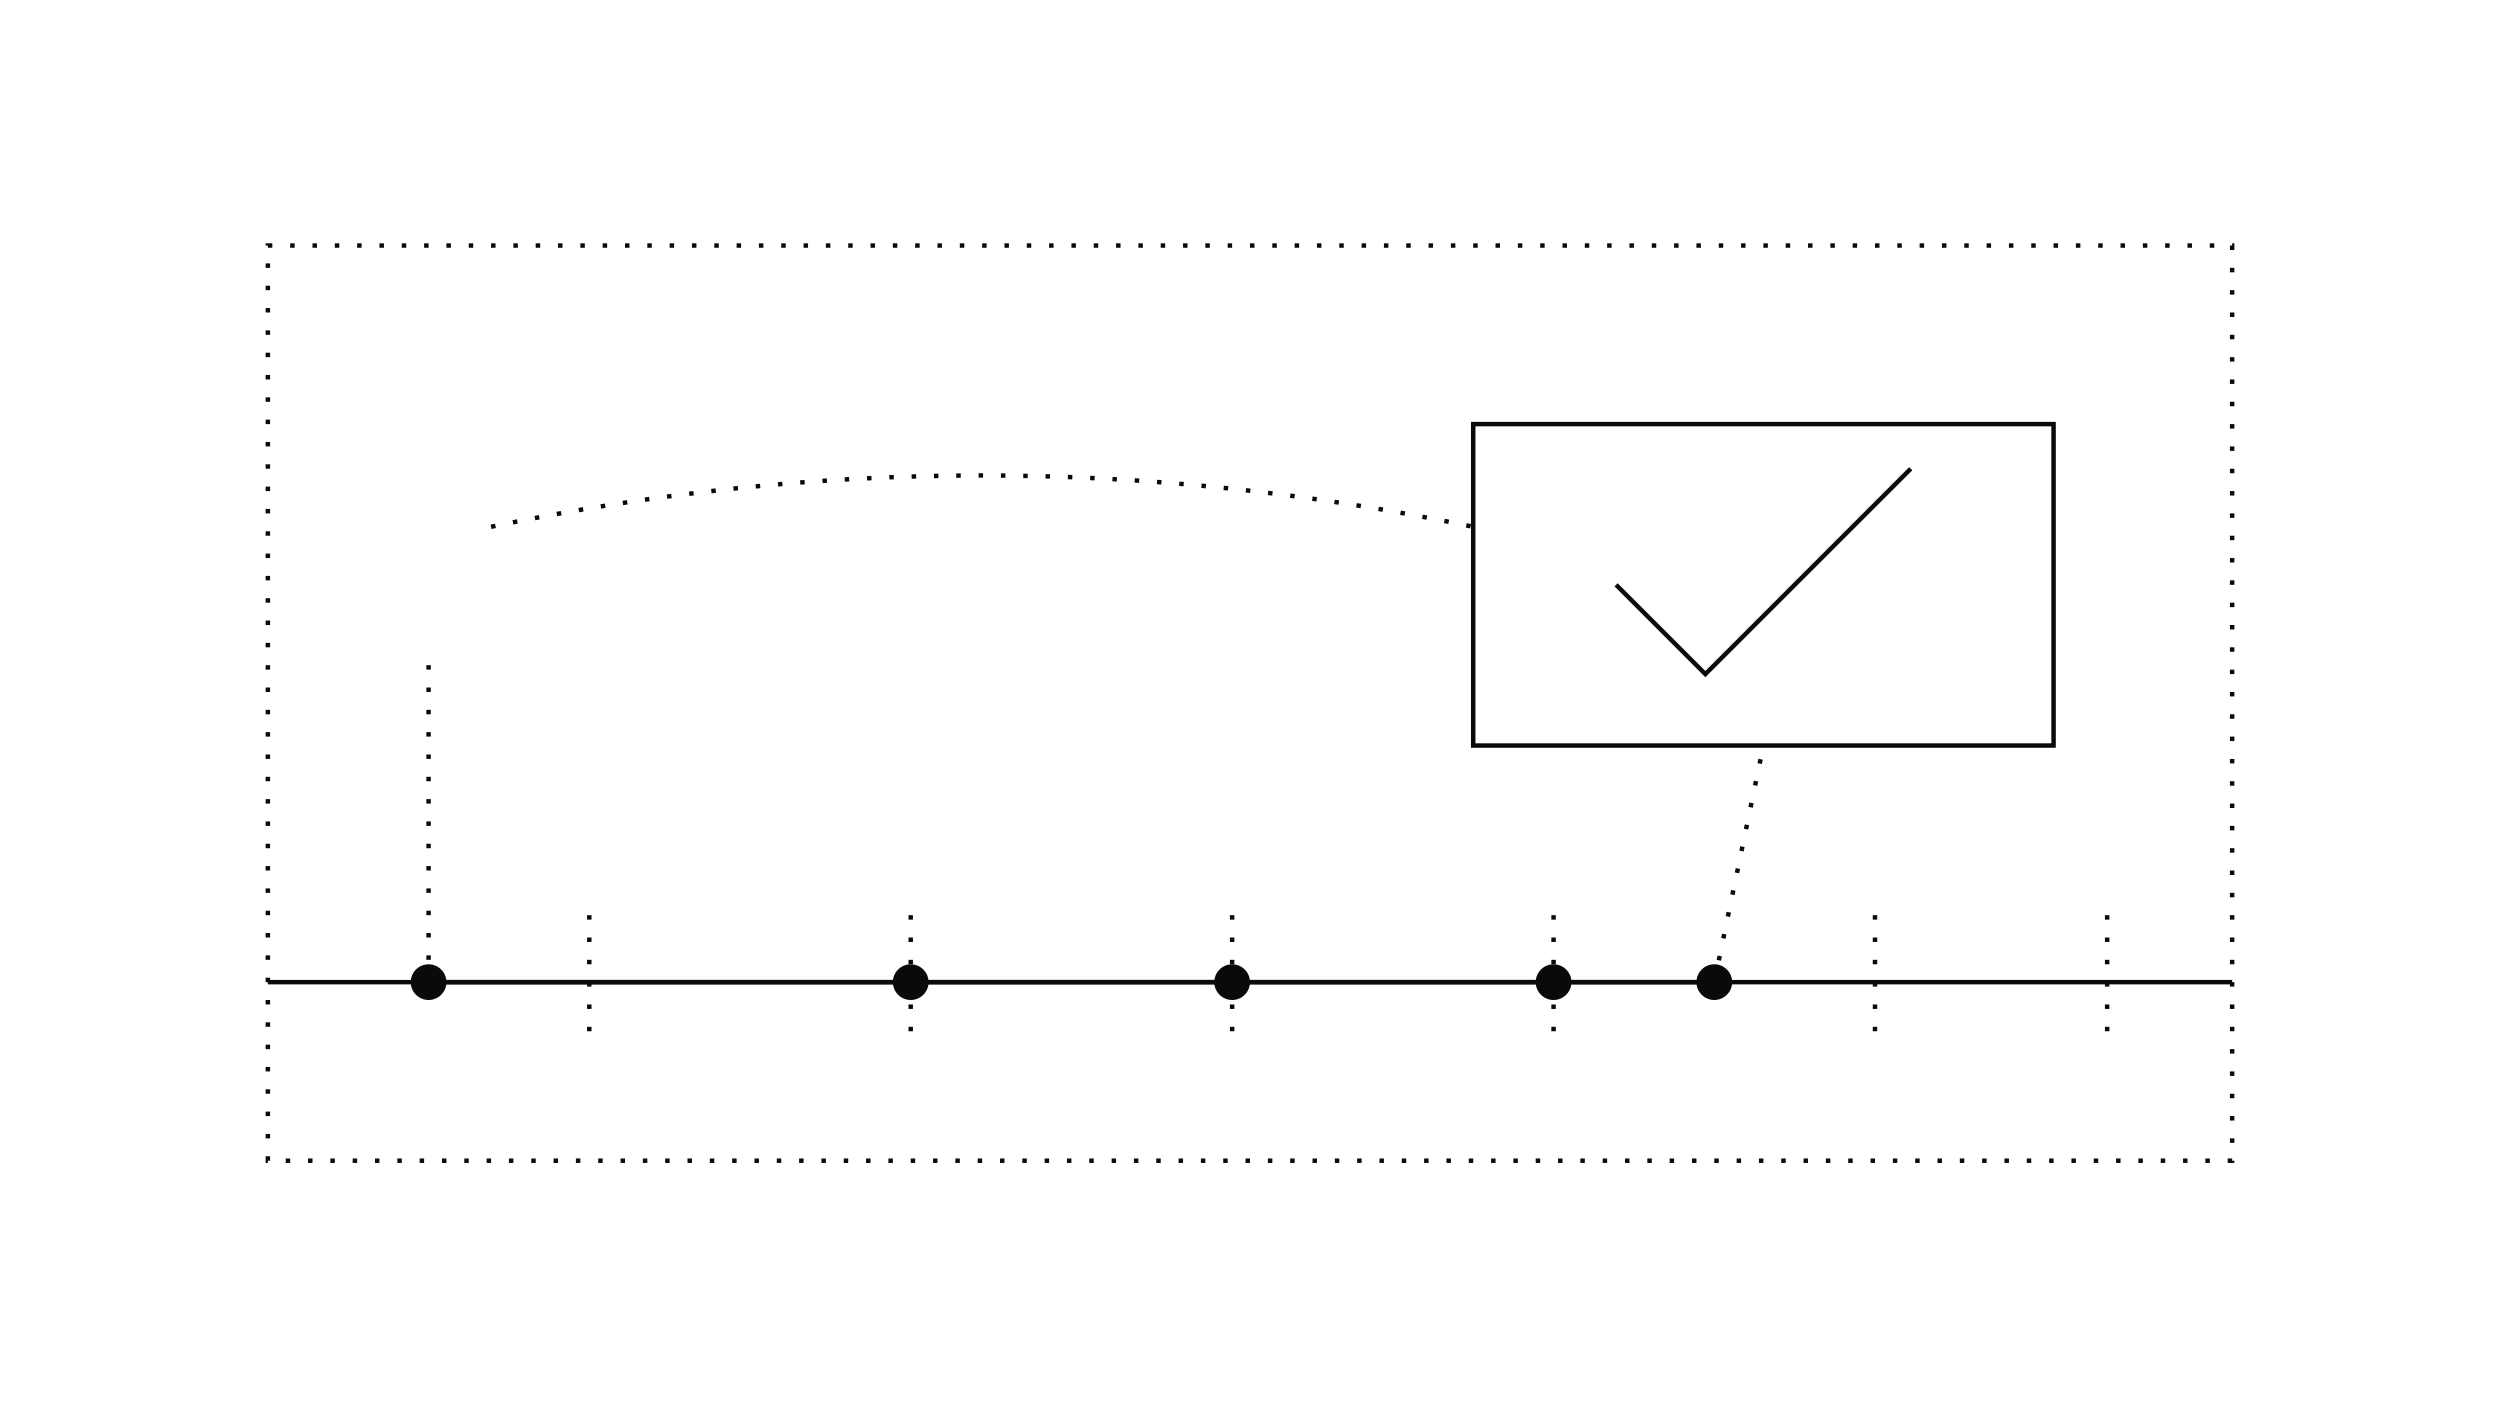
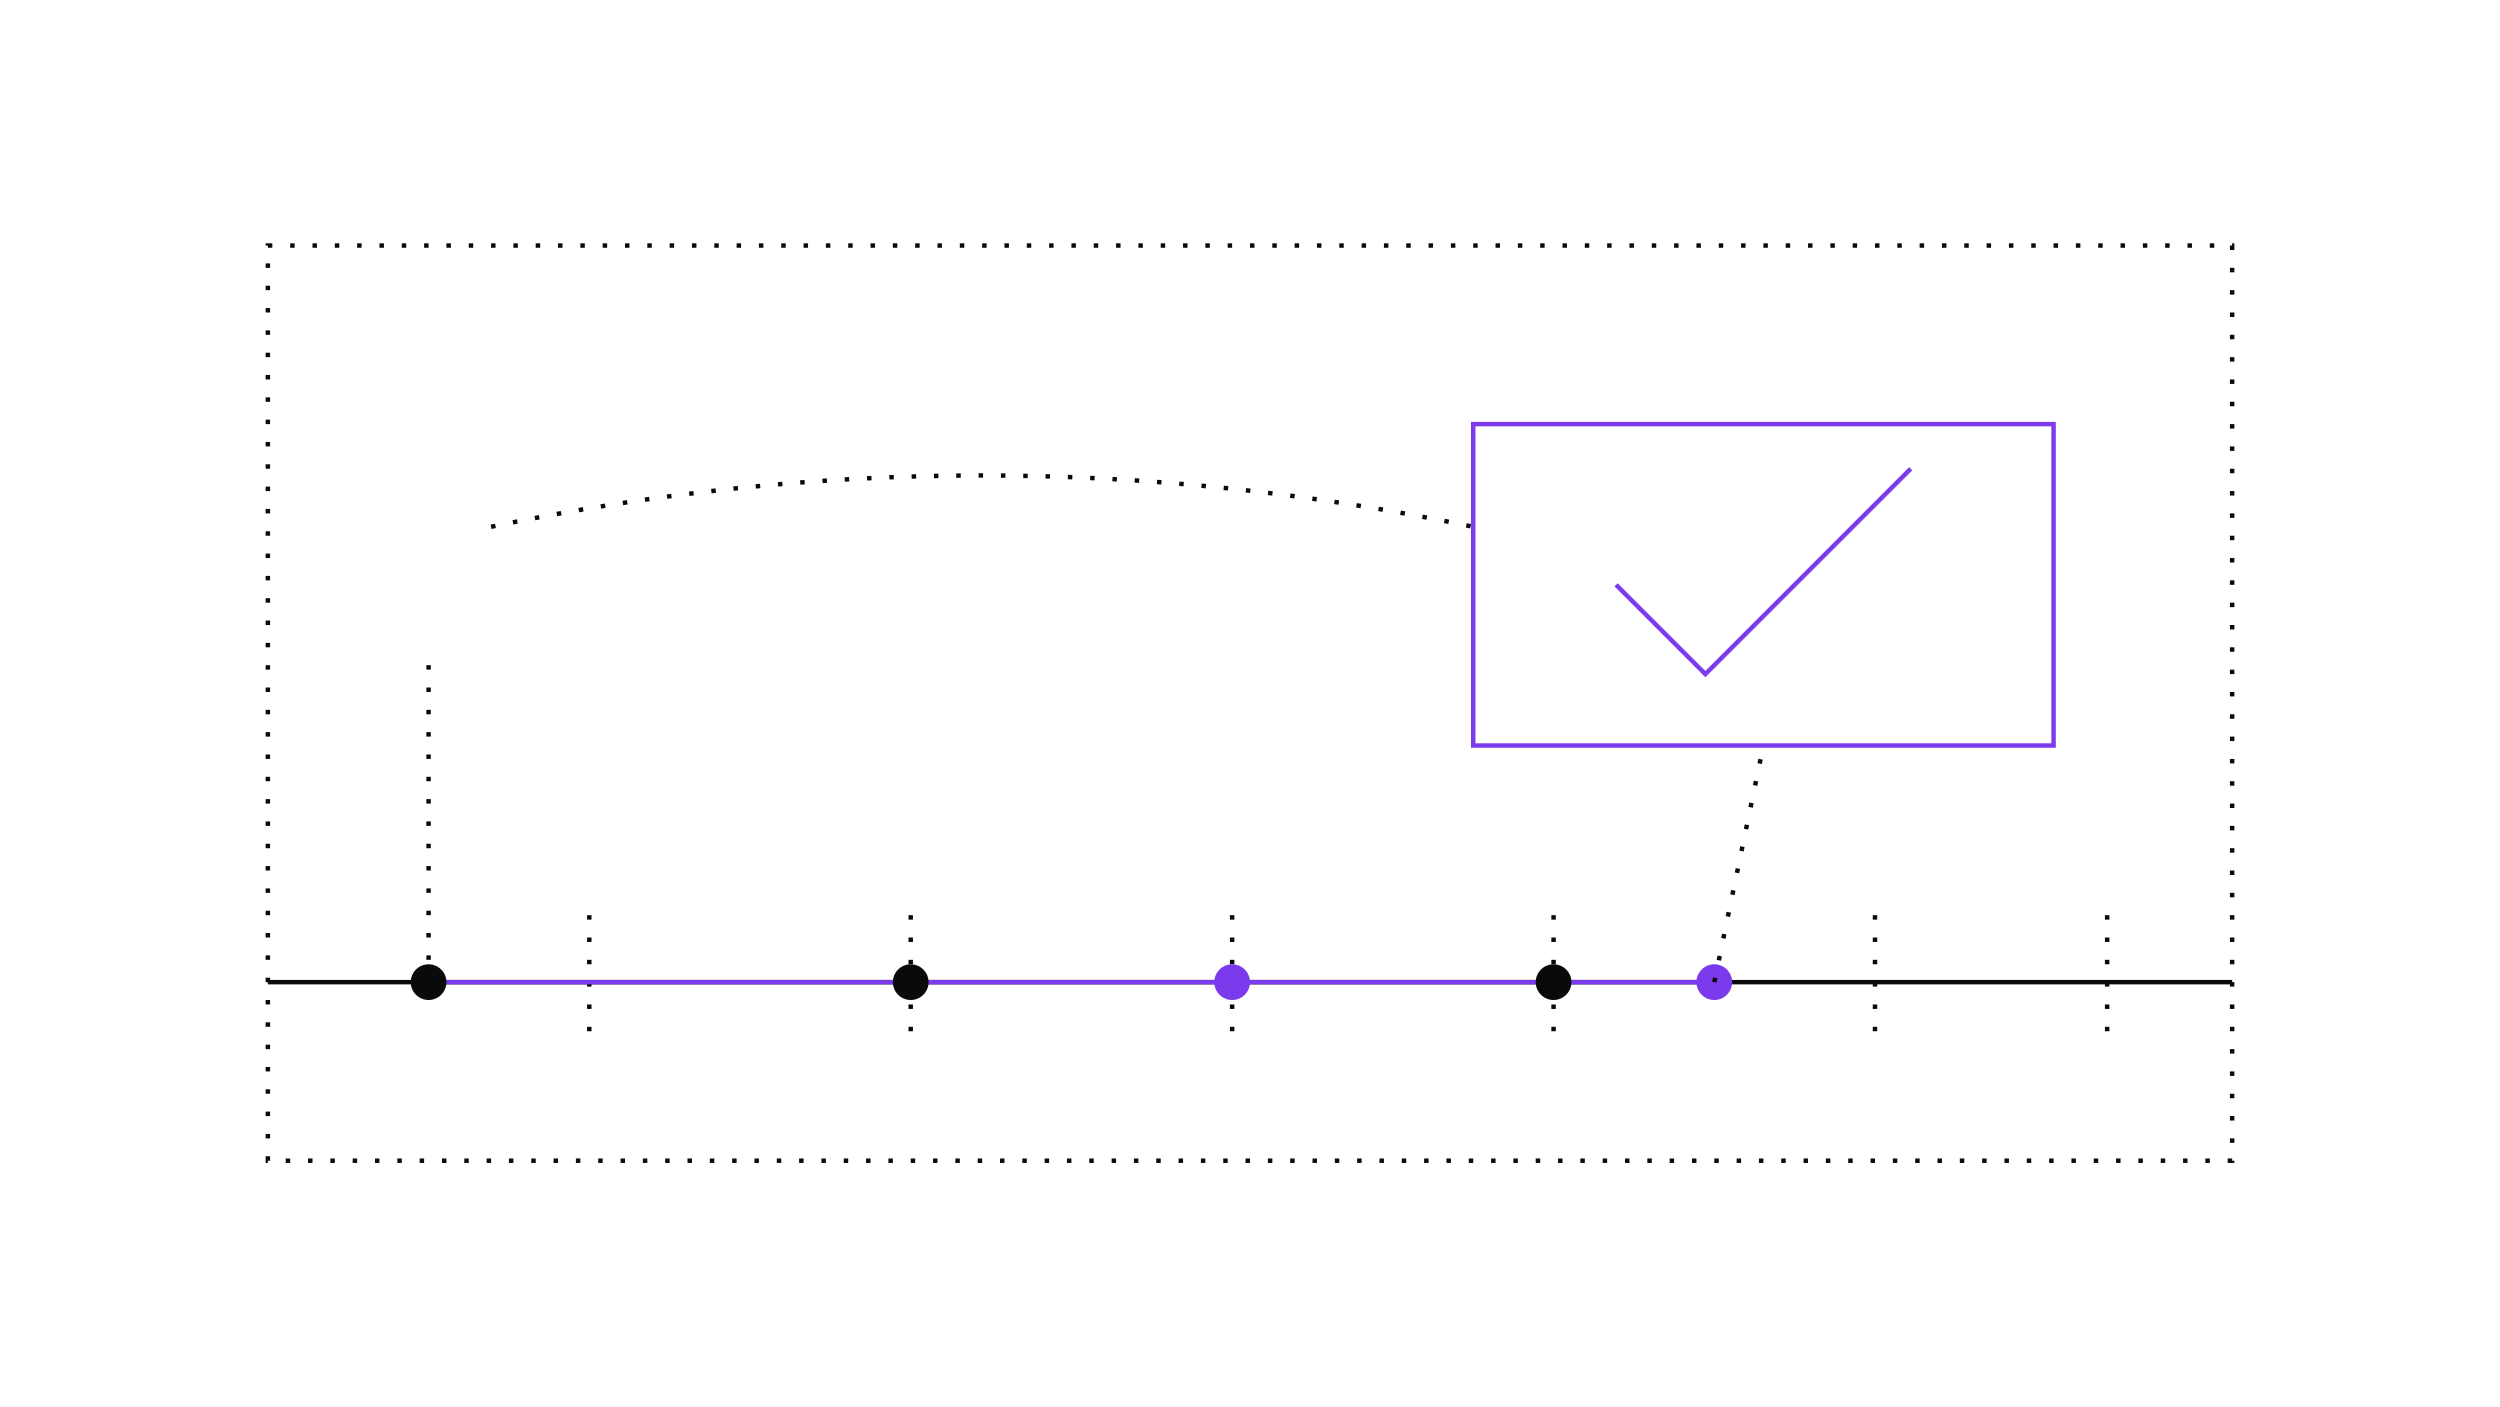
<svg xmlns="http://www.w3.org/2000/svg" viewBox="0 0 560 315" fill="none" stroke="#0a0a0a" stroke-width="1" shape-rendering="geometricPrecision" vector-effect="non-scaling-stroke">
  <rect x="60" y="55" width="440" height="205" stroke-dasharray="1 4" />
  <line x1="60" y1="220" x2="500" y2="220" />
  <line x1="132" y1="205" x2="132" y2="235" stroke-dasharray="1 4" />
  <line x1="204" y1="205" x2="204" y2="235" stroke-dasharray="1 4" />
  <line x1="276" y1="205" x2="276" y2="235" stroke-dasharray="1 4" />
  <line x1="348" y1="205" x2="348" y2="235" stroke-dasharray="1 4" />
  <line x1="420" y1="205" x2="420" y2="235" stroke-dasharray="1 4" />
  <line x1="472" y1="205" x2="472" y2="235" stroke-dasharray="1 4" />
-   <path d="M 96 220 L 384 220" />
+   <path d="M 96 220 L 384 220" stroke="#7C3AED" />
  <circle cx="96" cy="220" r="4" fill="#0a0a0a" stroke="none" />
  <circle cx="204" cy="220" r="4" fill="#0a0a0a" stroke="none" />
-   <circle cx="276" cy="220" r="4" fill="#0a0a0a" stroke="none" />
+   <circle cx="276" cy="220" r="4" fill="#7C3AED" stroke="none" />
  <circle cx="348" cy="220" r="4" fill="#0a0a0a" stroke="none" />
-   <circle cx="384" cy="220" r="4" fill="#0a0a0a" stroke="none" />
-   <rect x="330" y="95" width="130" height="72" />
-   <path d="M 362 131 L 382 151 L 428 105" />
+   <circle cx="384" cy="220" r="4" fill="#7C3AED" stroke="none" />
+   <rect x="330" y="95" width="130" height="72" stroke="#7C3AED" />
+   <path d="M 362 131 L 382 151 L 428 105" stroke="#7C3AED" />
  <line x1="96" y1="220" x2="96" y2="145" stroke-dasharray="1 4" />
  <line x1="384" y1="220" x2="395" y2="167" stroke-dasharray="1 4" />
  <path d="M 110 118 Q 220 95 330 118" stroke-dasharray="1 4" />
</svg>
